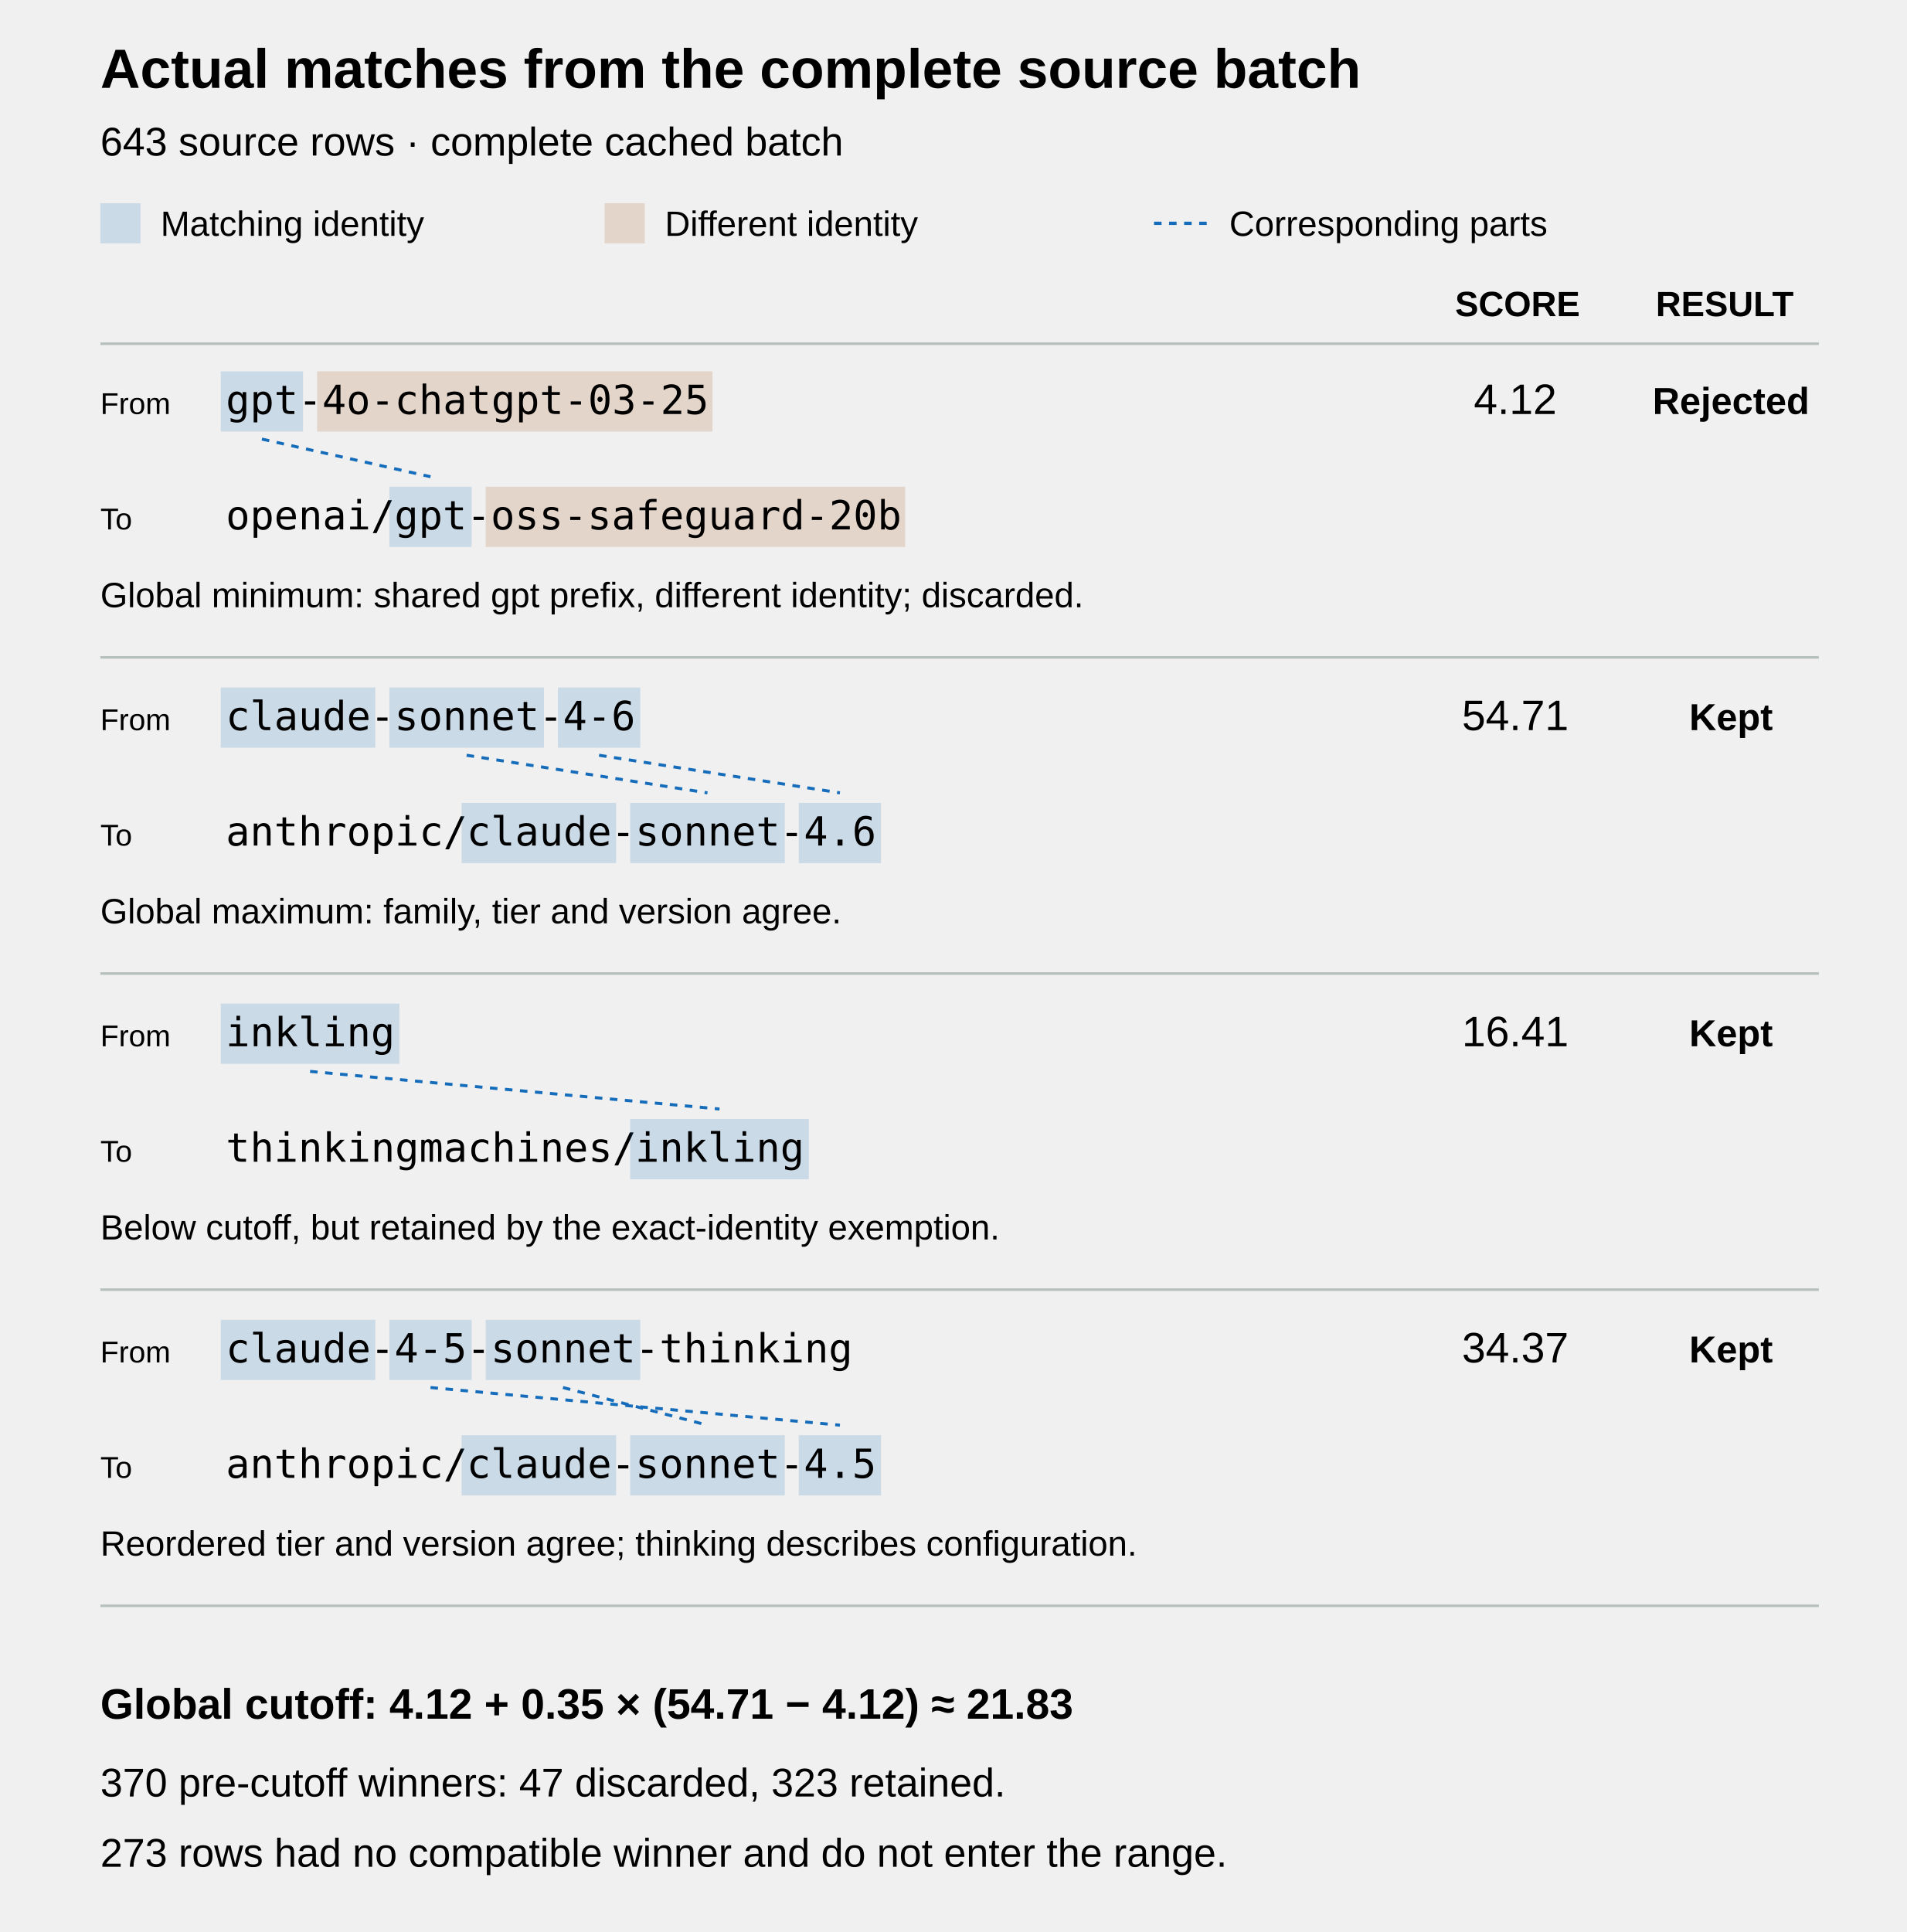
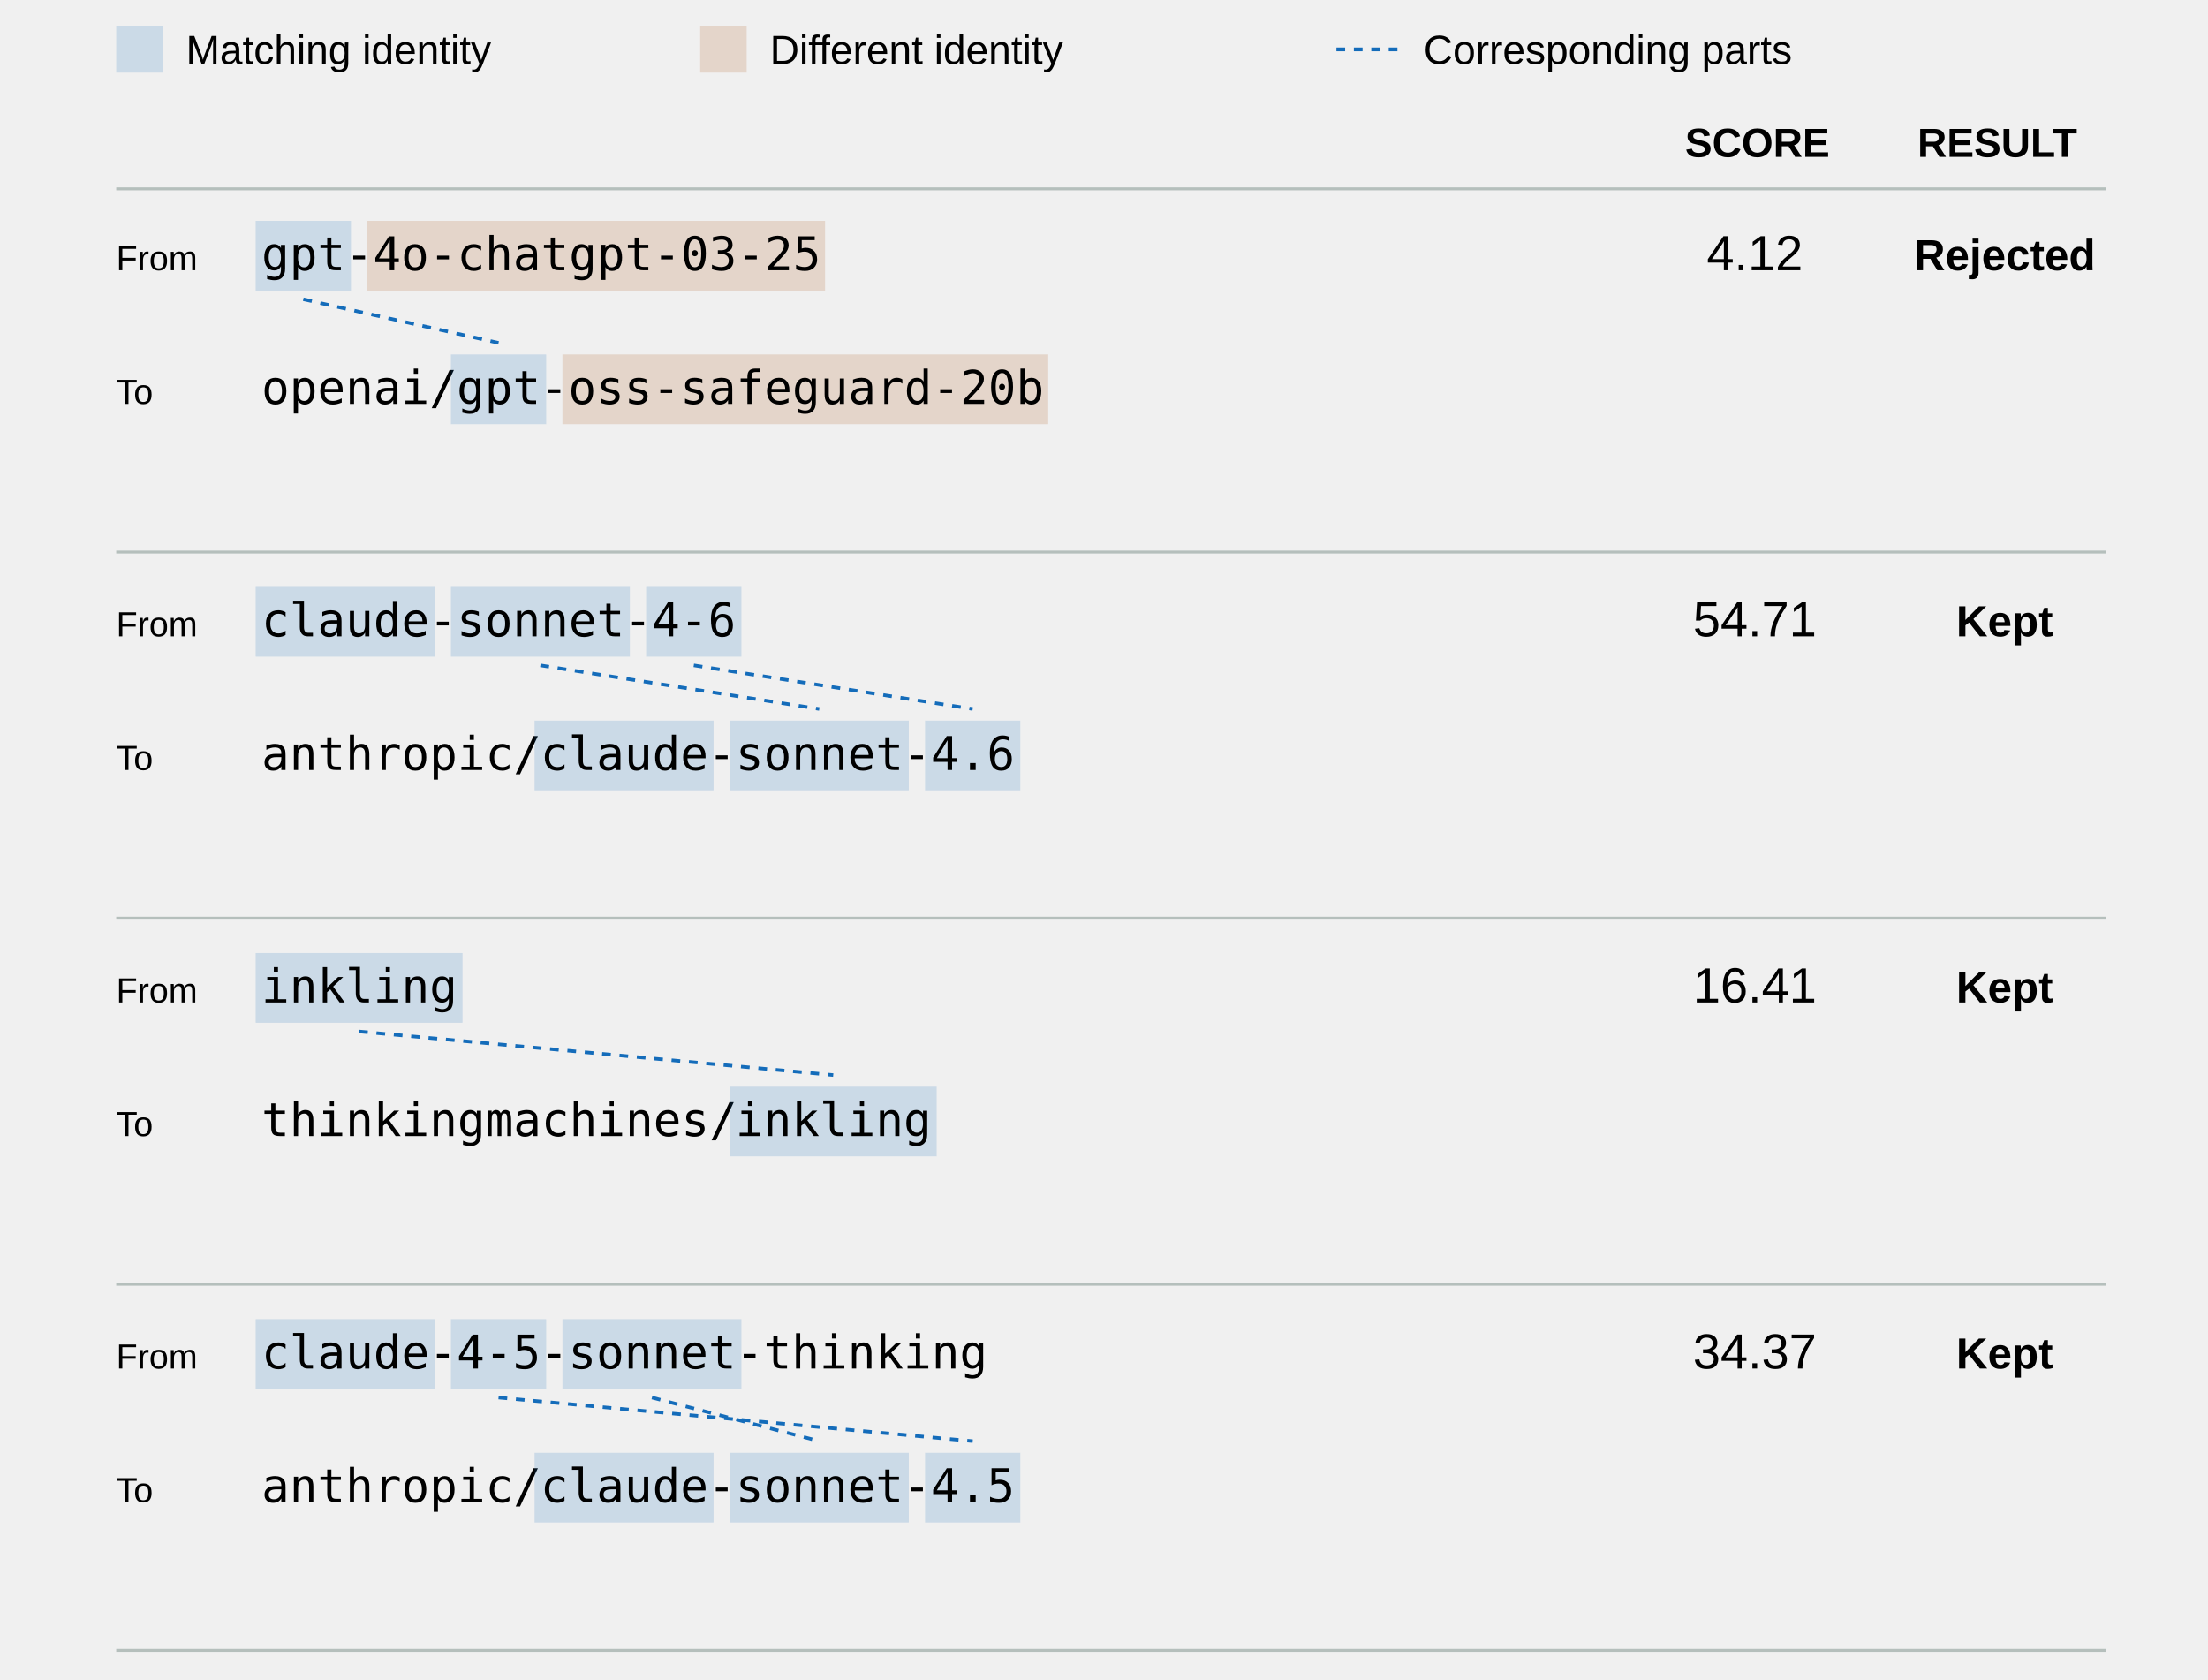
- <svg xmlns="http://www.w3.org/2000/svg" viewBox="0 0 760 770" role="img" aria-labelledby="title desc">
+ <svg xmlns="http://www.w3.org/2000/svg" viewBox="0 72 760 578" role="img" aria-labelledby="title desc">
  <style>
text { font-family:"Avenir Next","Segoe UI",Arial,sans-serif; }
@media (prefers-color-scheme:dark) {
text { fill:#ffffff; }
[fill="#63706e"] { fill:#a6b2ae; } [stroke="#63706e"] { stroke:#a6b2ae; }
[fill="#b5bfbc"] { fill:#3c4846; } [stroke="#b5bfbc"] { stroke:#3c4846; }
[fill="#146cba"] { fill:#85bfff; } [stroke="#146cba"] { stroke:#85bfff; }
[fill="#a64d0c"] { fill:#ffbc7d; } [stroke="#a64d0c"] { stroke:#ffbc7d; }
}
</style>
-   <text x="40" y="35" font-size="22" fill="#000000" text-anchor="start" font-weight="600">Actual matches from the complete source batch</text>
-   <text x="40" y="62" font-size="16" fill="#000000" text-anchor="start" font-weight="400">643 source rows · complete cached batch</text>
  <rect x="40" y="81" width="16" height="16" fill="#146cba" opacity="0.17" />
  <text x="64" y="94" font-size="14" fill="#000000" text-anchor="start" font-weight="400">Matching identity</text>
  <rect x="241" y="81" width="16" height="16" fill="#a64d0c" opacity="0.17" />
  <text x="265" y="94" font-size="14" fill="#000000" text-anchor="start" font-weight="400">Different identity</text>
  <line x1="460" y1="89" x2="482" y2="89" stroke="#146cba" stroke-width="1.3" stroke-dasharray="3 3" />
  <text x="490" y="94" font-size="14" fill="#000000" text-anchor="start" font-weight="400">Corresponding parts</text>
  <text x="580" y="126" font-size="14" fill="#000000" text-anchor="start" font-weight="600">SCORE</text>
  <text x="660" y="126" font-size="14" fill="#000000" text-anchor="start" font-weight="600">RESULT</text>
  <line x1="40" y1="137" x2="725" y2="137" stroke="#b5bfbc" stroke-width="1" />
  <line x1="104.4" y1="175" x2="171.6" y2="190" stroke="#146cba" stroke-width="1.2" stroke-dasharray="3 3" />
  <text x="40" y="165" font-size="12" fill="#000000" text-anchor="start" font-weight="400">From</text>
  <text x="40" y="211" font-size="12" fill="#000000" text-anchor="start" font-weight="400">To</text>
  <rect x="88" y="148" width="32.8" height="24" fill="#146cba" opacity="0.17" />
  <text x="90" y="165" font-size="16" fill="#000000" style="font-family:Menlo,Consolas,monospace" textLength="28.8" lengthAdjust="spacingAndGlyphs">gpt</text>
  <text x="118.8" y="165" font-size="16" fill="#000000" style="font-family:Menlo,Consolas,monospace" textLength="9.6" lengthAdjust="spacingAndGlyphs">-</text>
  <rect x="126.4" y="148" width="157.6" height="24" fill="#a64d0c" opacity="0.17" />
  <text x="128.4" y="165" font-size="16" fill="#000000" style="font-family:Menlo,Consolas,monospace" textLength="153.6" lengthAdjust="spacingAndGlyphs">4o-chatgpt-03-25</text>
  <text x="90" y="211" font-size="16" fill="#000000" style="font-family:Menlo,Consolas,monospace" textLength="67.2" lengthAdjust="spacingAndGlyphs">openai/</text>
  <rect x="155.2" y="194" width="32.8" height="24" fill="#146cba" opacity="0.17" />
  <text x="157.2" y="211" font-size="16" fill="#000000" style="font-family:Menlo,Consolas,monospace" textLength="28.8" lengthAdjust="spacingAndGlyphs">gpt</text>
  <text x="186" y="211" font-size="16" fill="#000000" style="font-family:Menlo,Consolas,monospace" textLength="9.6" lengthAdjust="spacingAndGlyphs">-</text>
  <rect x="193.6" y="194" width="167.2" height="24" fill="#a64d0c" opacity="0.17" />
  <text x="195.6" y="211" font-size="16" fill="#000000" style="font-family:Menlo,Consolas,monospace" textLength="163.2" lengthAdjust="spacingAndGlyphs">oss-safeguard-20b</text>
-   <text x="40" y="242" font-size="14" fill="#000000" text-anchor="start" font-weight="400">Global minimum: shared gpt prefix, different identity; discarded.</text>
  <text x="604" y="165" font-size="17" fill="#000000" text-anchor="middle" font-weight="400">4.12</text>
  <text x="690" y="165" font-size="15" fill="#000000" text-anchor="middle" font-weight="600">Rejected</text>
  <line x1="40" y1="262" x2="725" y2="262" stroke="#b5bfbc" stroke-width="1" />
  <line x1="238.8" y1="301" x2="334.8" y2="316" stroke="#146cba" stroke-width="1.2" stroke-dasharray="3 3" />
  <line x1="186" y1="301" x2="282" y2="316" stroke="#146cba" stroke-width="1.2" stroke-dasharray="3 3" />
  <text x="40" y="291" font-size="12" fill="#000000" text-anchor="start" font-weight="400">From</text>
  <text x="40" y="337" font-size="12" fill="#000000" text-anchor="start" font-weight="400">To</text>
  <rect x="88" y="274" width="61.6" height="24" fill="#146cba" opacity="0.17" />
  <text x="90" y="291" font-size="16" fill="#000000" style="font-family:Menlo,Consolas,monospace" textLength="57.6" lengthAdjust="spacingAndGlyphs">claude</text>
  <text x="147.6" y="291" font-size="16" fill="#000000" style="font-family:Menlo,Consolas,monospace" textLength="9.6" lengthAdjust="spacingAndGlyphs">-</text>
  <rect x="155.2" y="274" width="61.6" height="24" fill="#146cba" opacity="0.17" />
  <text x="157.2" y="291" font-size="16" fill="#000000" style="font-family:Menlo,Consolas,monospace" textLength="57.6" lengthAdjust="spacingAndGlyphs">sonnet</text>
  <text x="214.8" y="291" font-size="16" fill="#000000" style="font-family:Menlo,Consolas,monospace" textLength="9.6" lengthAdjust="spacingAndGlyphs">-</text>
  <rect x="222.4" y="274" width="32.8" height="24" fill="#146cba" opacity="0.17" />
  <text x="224.4" y="291" font-size="16" fill="#000000" style="font-family:Menlo,Consolas,monospace" textLength="28.8" lengthAdjust="spacingAndGlyphs">4-6</text>
  <text x="90" y="337" font-size="16" fill="#000000" style="font-family:Menlo,Consolas,monospace" textLength="96" lengthAdjust="spacingAndGlyphs">anthropic/</text>
  <rect x="184" y="320" width="61.6" height="24" fill="#146cba" opacity="0.17" />
  <text x="186" y="337" font-size="16" fill="#000000" style="font-family:Menlo,Consolas,monospace" textLength="57.6" lengthAdjust="spacingAndGlyphs">claude</text>
  <text x="243.6" y="337" font-size="16" fill="#000000" style="font-family:Menlo,Consolas,monospace" textLength="9.6" lengthAdjust="spacingAndGlyphs">-</text>
  <rect x="251.2" y="320" width="61.6" height="24" fill="#146cba" opacity="0.17" />
  <text x="253.2" y="337" font-size="16" fill="#000000" style="font-family:Menlo,Consolas,monospace" textLength="57.6" lengthAdjust="spacingAndGlyphs">sonnet</text>
  <text x="310.8" y="337" font-size="16" fill="#000000" style="font-family:Menlo,Consolas,monospace" textLength="9.6" lengthAdjust="spacingAndGlyphs">-</text>
  <rect x="318.4" y="320" width="32.8" height="24" fill="#146cba" opacity="0.17" />
  <text x="320.4" y="337" font-size="16" fill="#000000" style="font-family:Menlo,Consolas,monospace" textLength="28.8" lengthAdjust="spacingAndGlyphs">4.6</text>
-   <text x="40" y="368" font-size="14" fill="#000000" text-anchor="start" font-weight="400">Global maximum: family, tier and version agree.</text>
  <text x="604" y="291" font-size="17" fill="#000000" text-anchor="middle" font-weight="400">54.71</text>
  <text x="690" y="291" font-size="15" fill="#000000" text-anchor="middle" font-weight="600">Kept</text>
  <line x1="40" y1="388" x2="725" y2="388" stroke="#b5bfbc" stroke-width="1" />
  <line x1="123.6" y1="427" x2="286.8" y2="442" stroke="#146cba" stroke-width="1.2" stroke-dasharray="3 3" />
  <text x="40" y="417" font-size="12" fill="#000000" text-anchor="start" font-weight="400">From</text>
  <text x="40" y="463" font-size="12" fill="#000000" text-anchor="start" font-weight="400">To</text>
  <rect x="88" y="400" width="71.2" height="24" fill="#146cba" opacity="0.17" />
  <text x="90" y="417" font-size="16" fill="#000000" style="font-family:Menlo,Consolas,monospace" textLength="67.2" lengthAdjust="spacingAndGlyphs">inkling</text>
  <text x="90" y="463" font-size="16" fill="#000000" style="font-family:Menlo,Consolas,monospace" textLength="163.2" lengthAdjust="spacingAndGlyphs">thinkingmachines/</text>
  <rect x="251.2" y="446" width="71.2" height="24" fill="#146cba" opacity="0.17" />
  <text x="253.2" y="463" font-size="16" fill="#000000" style="font-family:Menlo,Consolas,monospace" textLength="67.2" lengthAdjust="spacingAndGlyphs">inkling</text>
-   <text x="40" y="494" font-size="14" fill="#000000" text-anchor="start" font-weight="400">Below cutoff, but retained by the exact-identity exemption.</text>
  <text x="604" y="417" font-size="17" fill="#000000" text-anchor="middle" font-weight="400">16.41</text>
  <text x="690" y="417" font-size="15" fill="#000000" text-anchor="middle" font-weight="600">Kept</text>
  <line x1="40" y1="514" x2="725" y2="514" stroke="#b5bfbc" stroke-width="1" />
  <line x1="171.6" y1="553" x2="334.8" y2="568" stroke="#146cba" stroke-width="1.2" stroke-dasharray="3 3" />
  <line x1="224.4" y1="553" x2="282" y2="568" stroke="#146cba" stroke-width="1.2" stroke-dasharray="3 3" />
  <text x="40" y="543" font-size="12" fill="#000000" text-anchor="start" font-weight="400">From</text>
  <text x="40" y="589" font-size="12" fill="#000000" text-anchor="start" font-weight="400">To</text>
  <rect x="88" y="526" width="61.6" height="24" fill="#146cba" opacity="0.17" />
  <text x="90" y="543" font-size="16" fill="#000000" style="font-family:Menlo,Consolas,monospace" textLength="57.6" lengthAdjust="spacingAndGlyphs">claude</text>
  <text x="147.6" y="543" font-size="16" fill="#000000" style="font-family:Menlo,Consolas,monospace" textLength="9.6" lengthAdjust="spacingAndGlyphs">-</text>
  <rect x="155.2" y="526" width="32.8" height="24" fill="#146cba" opacity="0.17" />
  <text x="157.2" y="543" font-size="16" fill="#000000" style="font-family:Menlo,Consolas,monospace" textLength="28.8" lengthAdjust="spacingAndGlyphs">4-5</text>
  <text x="186" y="543" font-size="16" fill="#000000" style="font-family:Menlo,Consolas,monospace" textLength="9.6" lengthAdjust="spacingAndGlyphs">-</text>
  <rect x="193.6" y="526" width="61.6" height="24" fill="#146cba" opacity="0.17" />
  <text x="195.6" y="543" font-size="16" fill="#000000" style="font-family:Menlo,Consolas,monospace" textLength="57.6" lengthAdjust="spacingAndGlyphs">sonnet</text>
  <text x="253.2" y="543" font-size="16" fill="#000000" style="font-family:Menlo,Consolas,monospace" textLength="86.4" lengthAdjust="spacingAndGlyphs">-thinking</text>
  <text x="90" y="589" font-size="16" fill="#000000" style="font-family:Menlo,Consolas,monospace" textLength="96" lengthAdjust="spacingAndGlyphs">anthropic/</text>
  <rect x="184" y="572" width="61.6" height="24" fill="#146cba" opacity="0.17" />
  <text x="186" y="589" font-size="16" fill="#000000" style="font-family:Menlo,Consolas,monospace" textLength="57.6" lengthAdjust="spacingAndGlyphs">claude</text>
  <text x="243.6" y="589" font-size="16" fill="#000000" style="font-family:Menlo,Consolas,monospace" textLength="9.6" lengthAdjust="spacingAndGlyphs">-</text>
  <rect x="251.2" y="572" width="61.6" height="24" fill="#146cba" opacity="0.17" />
  <text x="253.2" y="589" font-size="16" fill="#000000" style="font-family:Menlo,Consolas,monospace" textLength="57.6" lengthAdjust="spacingAndGlyphs">sonnet</text>
  <text x="310.8" y="589" font-size="16" fill="#000000" style="font-family:Menlo,Consolas,monospace" textLength="9.6" lengthAdjust="spacingAndGlyphs">-</text>
  <rect x="318.4" y="572" width="32.8" height="24" fill="#146cba" opacity="0.17" />
  <text x="320.4" y="589" font-size="16" fill="#000000" style="font-family:Menlo,Consolas,monospace" textLength="28.8" lengthAdjust="spacingAndGlyphs">4.5</text>
-   <text x="40" y="620" font-size="14" fill="#000000" text-anchor="start" font-weight="400">Reordered tier and version agree; thinking describes configuration.</text>
  <text x="604" y="543" font-size="17" fill="#000000" text-anchor="middle" font-weight="400">34.37</text>
  <text x="690" y="543" font-size="15" fill="#000000" text-anchor="middle" font-weight="600">Kept</text>
  <line x1="40" y1="640" x2="725" y2="640" stroke="#b5bfbc" stroke-width="1" />
-   <text x="40" y="685" font-size="17" fill="#000000" text-anchor="start" font-weight="600">Global cutoff: 4.12 + 0.35 × (54.71 − 4.12) ≈ 21.83</text>
-   <text x="40" y="716" font-size="16" fill="#000000" text-anchor="start" font-weight="400">370 pre-cutoff winners: 47 discarded, 323 retained.</text>
-   <text x="40" y="744" font-size="16" fill="#000000" text-anchor="start" font-weight="400">273 rows had no compatible winner and do not enter the range.</text>
</svg>
